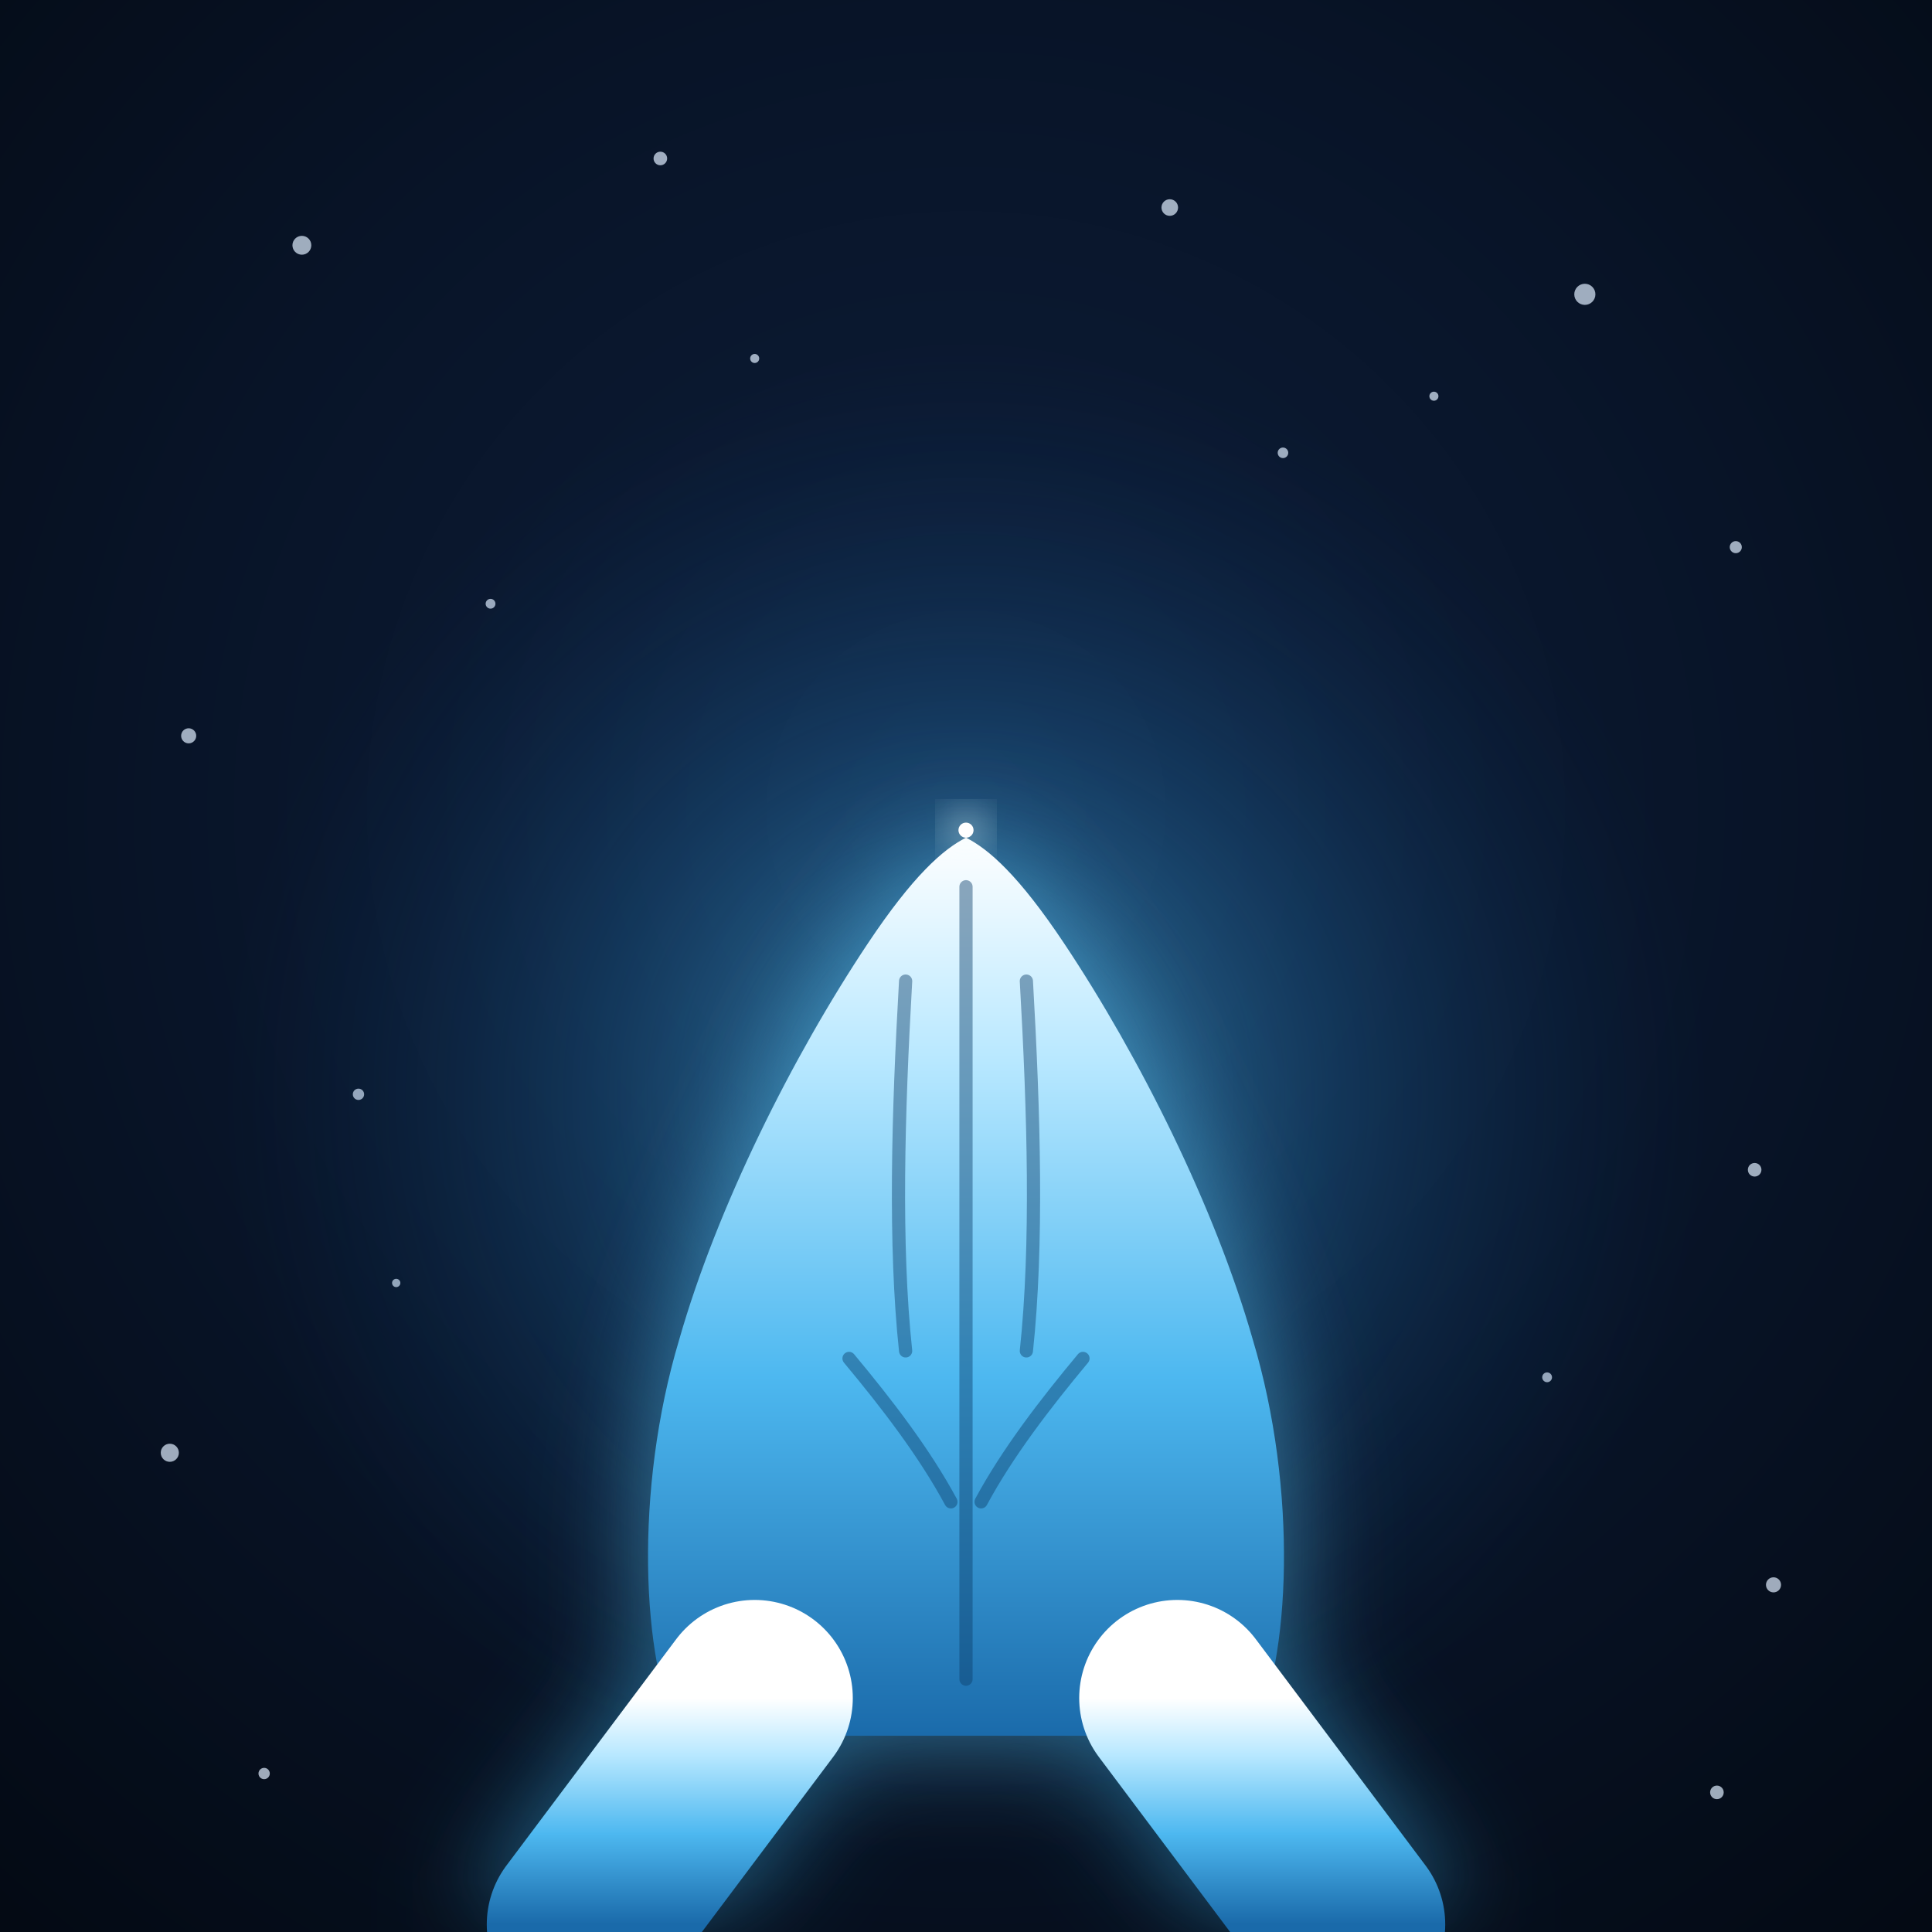
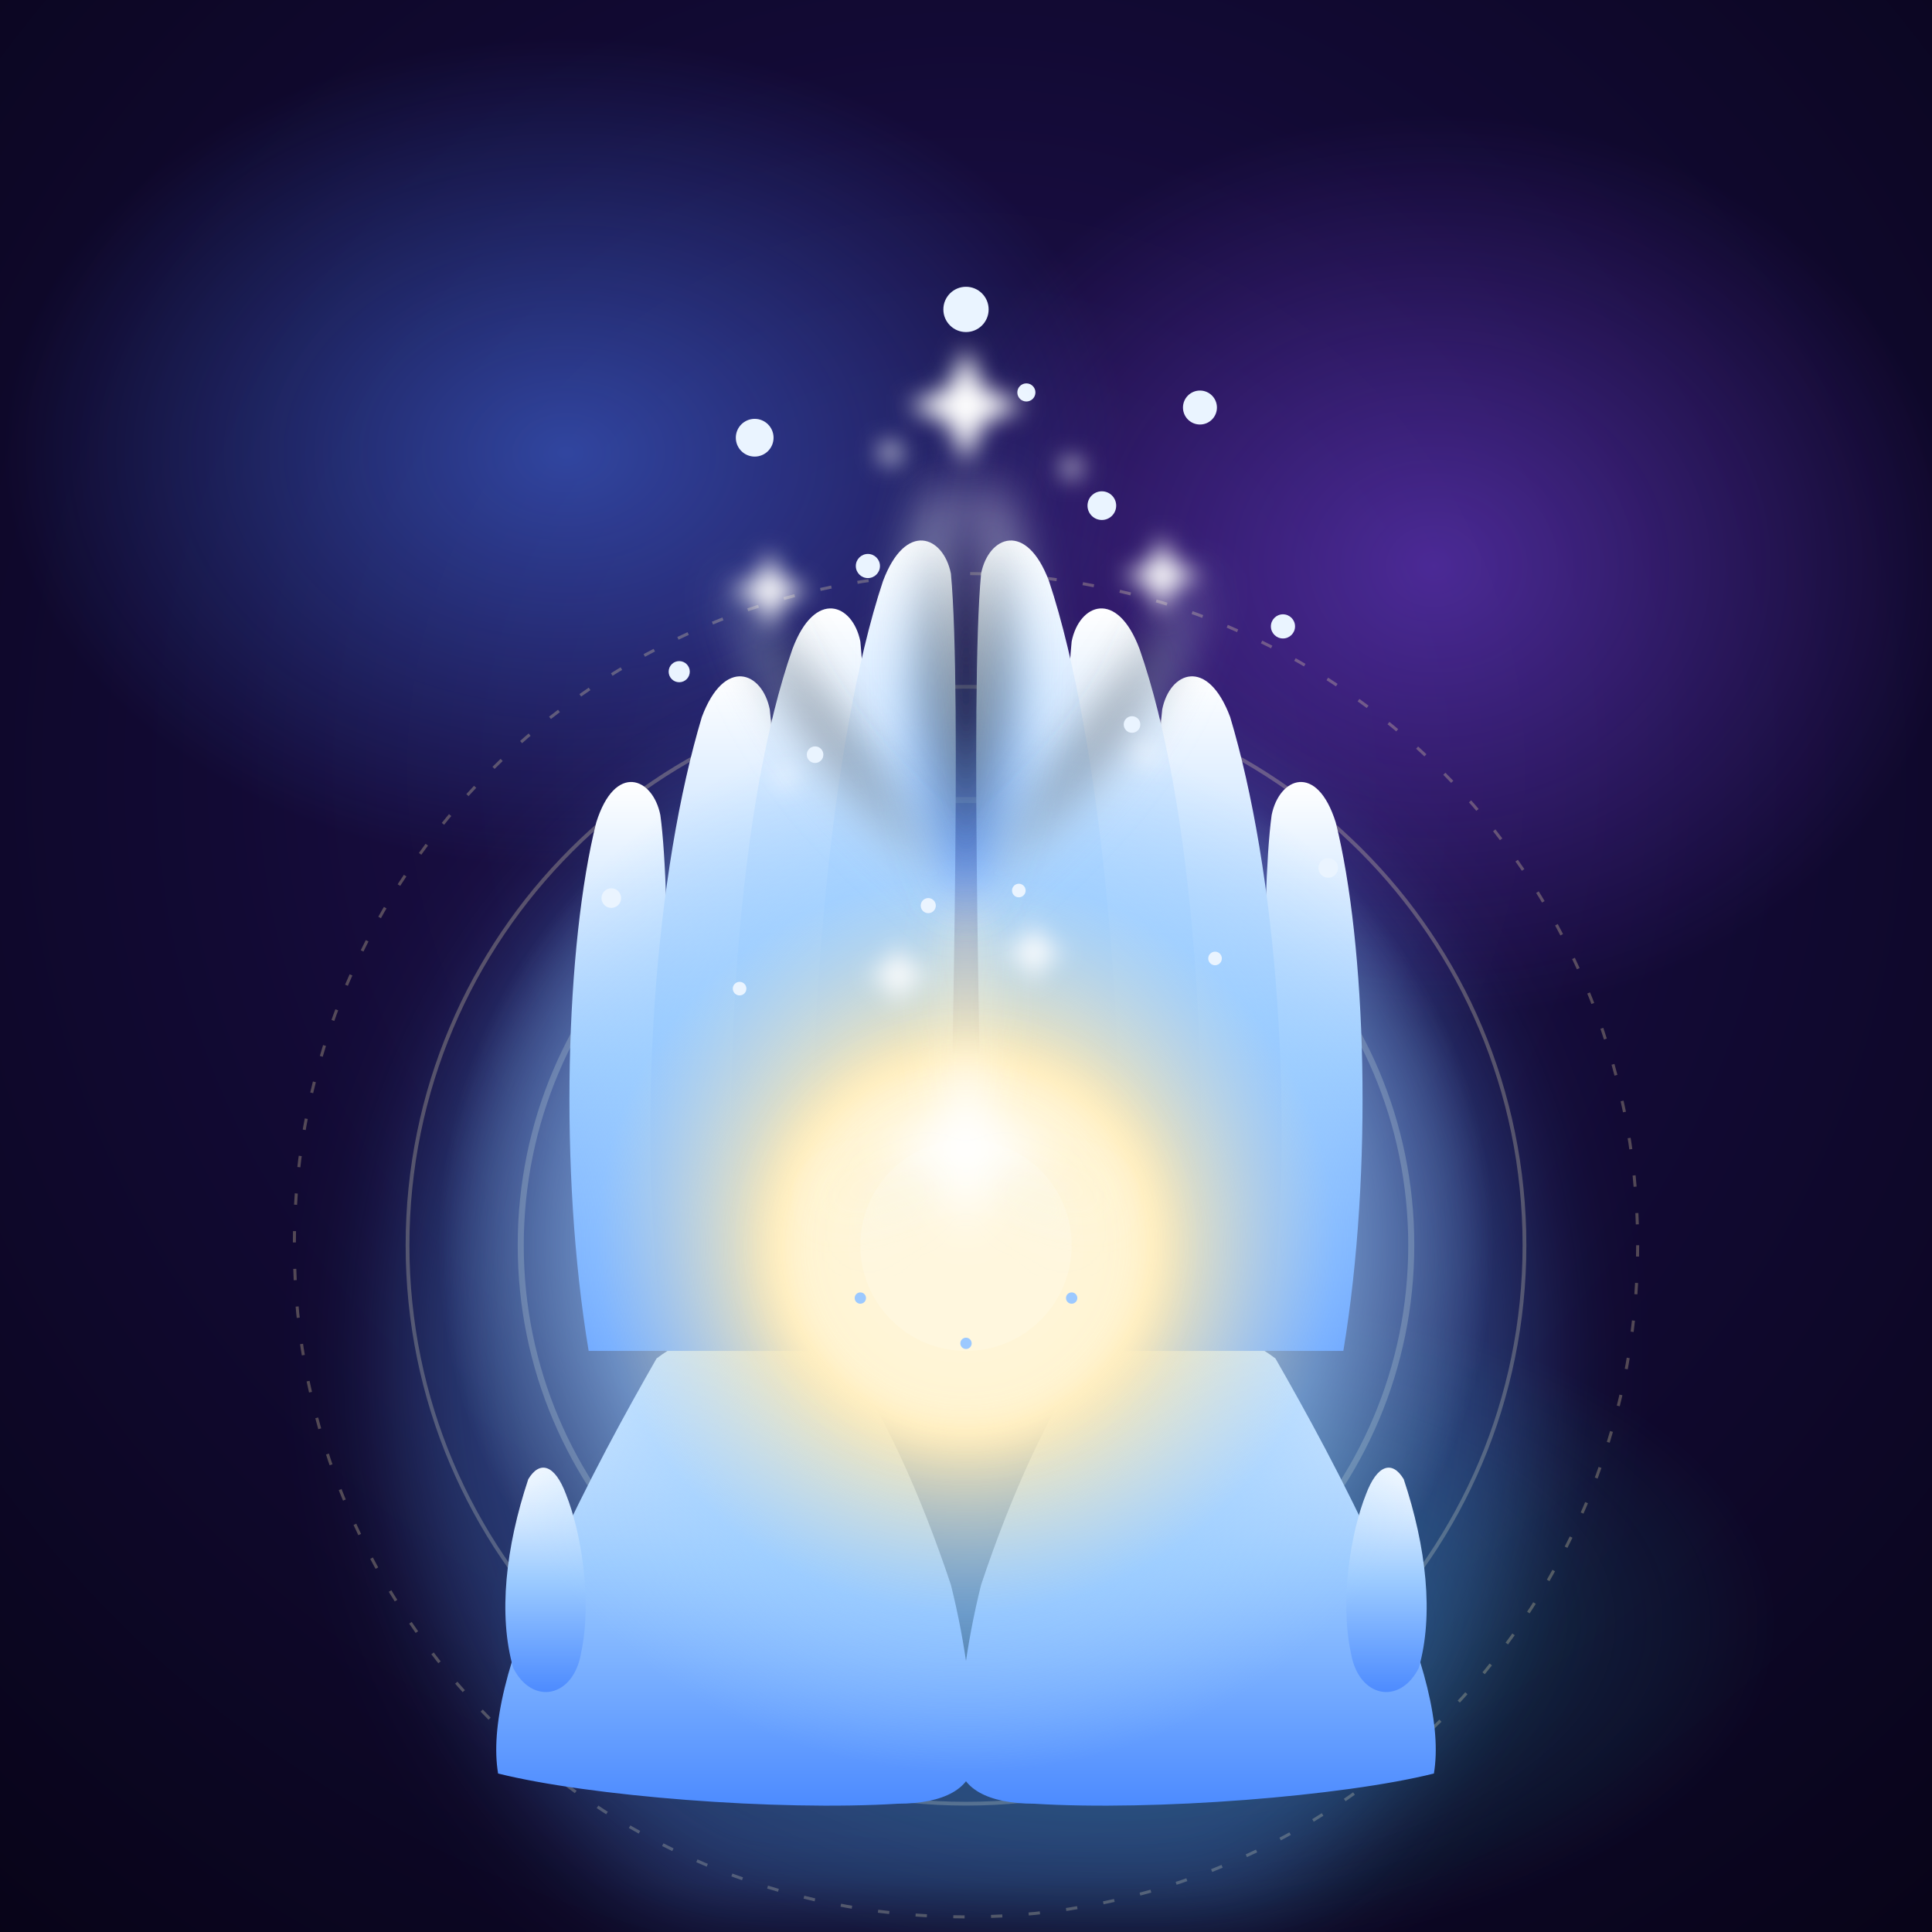
- <svg xmlns="http://www.w3.org/2000/svg" width="512" height="512" viewBox="0 0 512 512">
+ <svg xmlns="http://www.w3.org/2000/svg" width="512" height="512" viewBox="0 0 512 512" role="img" aria-label="Joining Palms">
  <defs>
-     <radialGradient id="bg" cx="50%" cy="42%" r="82%">
-       <stop offset="0%" stop-color="#0e1e3a" />
-       <stop offset="50%" stop-color="#081428" />
-       <stop offset="100%" stop-color="#030810" />
+     <radialGradient id="bg" cx="50%" cy="40%" r="85%">
+       <stop offset="0%" stop-color="#241458" />
+       <stop offset="45%" stop-color="#120a34" />
+       <stop offset="100%" stop-color="#060313" />
    </radialGradient>
-     <radialGradient id="glow" cx="50%" cy="50%" r="50%">
-       <stop offset="0%" stop-color="#5bc8f8" stop-opacity="0.6" />
-       <stop offset="50%" stop-color="#2a8fd4" stop-opacity="0.25" />
-       <stop offset="100%" stop-color="#0a3a6e" stop-opacity="0" />
+     <radialGradient id="nebA" cx="50%" cy="50%" r="50%">
+       <stop offset="0%" stop-color="#4a7dff" stop-opacity="0.5" />
+       <stop offset="100%" stop-color="#4a7dff" stop-opacity="0" />
    </radialGradient>
-     <linearGradient id="hands" x1="0" y1="1" x2="0" y2="0">
-       <stop offset="0%" stop-color="#1a6aaa" />
-       <stop offset="40%" stop-color="#4db8f0" />
-       <stop offset="75%" stop-color="#b8e8ff" />
+     <radialGradient id="nebB" cx="50%" cy="50%" r="50%">
+       <stop offset="0%" stop-color="#8a4dff" stop-opacity="0.45" />
+       <stop offset="100%" stop-color="#8a4dff" stop-opacity="0" />
+     </radialGradient>
+     <radialGradient id="nebC" cx="50%" cy="50%" r="50%">
+       <stop offset="0%" stop-color="#27c3b8" stop-opacity="0.35" />
+       <stop offset="100%" stop-color="#27c3b8" stop-opacity="0" />
+     </radialGradient>
+     <linearGradient id="hand" x1="0" y1="1" x2="0" y2="0">
+       <stop offset="0%" stop-color="#4d8bff" />
+       <stop offset="50%" stop-color="#9ccbff" />
      <stop offset="100%" stop-color="#ffffff" />
    </linearGradient>
-     <filter id="blur" x="-50%" y="-50%" width="200%" height="200%">
+     <radialGradient id="burst" cx="50%" cy="50%" r="50%">
+       <stop offset="0%" stop-color="#ffffff" />
+       <stop offset="35%" stop-color="#ffe9b0" />
+       <stop offset="70%" stop-color="#9fd0ff" stop-opacity="0.55" />
+       <stop offset="100%" stop-color="#9fd0ff" stop-opacity="0" />
+     </radialGradient>
+     <filter id="soft" x="-80%" y="-80%" width="260%" height="260%">
      <feGaussianBlur stdDeviation="14" />
    </filter>
-     <filter id="glowBlur" x="-40%" y="-40%" width="180%" height="180%">
+     <filter id="glow" x="-60%" y="-60%" width="220%" height="220%">
      <feGaussianBlur stdDeviation="6" />
+     </filter>
+     <filter id="spark" x="-120%" y="-120%" width="340%" height="340%">
+       <feGaussianBlur stdDeviation="3" />
    </filter>
  </defs>
  <rect width="512" height="512" fill="url(#bg)" />
-   <g fill="#e0eeff" opacity="0.7">
-     <circle cx="80" cy="65" r="2.5" />
-     <circle cx="175" cy="42" r="1.8" />
-     <circle cx="310" cy="55" r="2.2" />
-     <circle cx="420" cy="78" r="2.8" />
-     <circle cx="460" cy="145" r="1.6" />
-     <circle cx="50" cy="195" r="2" />
-     <circle cx="95" cy="290" r="1.5" />
-     <circle cx="465" cy="310" r="1.8" />
-     <circle cx="45" cy="385" r="2.4" />
-     <circle cx="470" cy="420" r="2" />
-     <circle cx="70" cy="470" r="1.5" />
-     <circle cx="455" cy="475" r="1.8" />
-     <circle cx="200" cy="95" r="1.2" />
-     <circle cx="340" cy="120" r="1.4" />
-     <circle cx="130" cy="160" r="1.3" />
-     <circle cx="380" cy="105" r="1.2" />
-     <circle cx="105" cy="340" r="1.1" />
-     <circle cx="410" cy="365" r="1.3" />
-     <circle cx="190" cy="440" r="1.5" />
-     <circle cx="330" cy="455" r="1.4" />
+   <ellipse cx="150" cy="120" rx="150" ry="110" fill="url(#nebA)" />
+   <ellipse cx="380" cy="150" rx="140" ry="120" fill="url(#nebB)" />
+   <ellipse cx="300" cy="430" rx="170" ry="90" fill="url(#nebC)" />
+   <g fill="none" stroke="#ffedb0" stroke-width="1.6" opacity="0.28">
+     <circle cx="256" cy="330" r="118" />
+     <circle cx="256" cy="330" r="148" stroke-width="1" />
+     <circle cx="256" cy="330" r="178" stroke-width="0.8" stroke-dasharray="3 7" />
  </g>
-   <circle cx="256" cy="290" r="200" fill="url(#glow)" />
-   <g filter="url(#blur)" opacity="0.55">
-     <path d="M180 460 C170 440 168 395 180 355 C190 320 210 280 230 250 C242 232 250 225 256 222 C262 225 270 232 282 250 C302 280 322 320 332 355 C344 395 342 440 332 460 Z" fill="#5cc8f8" />
-     <line x1="200" y1="450" x2="155" y2="510" stroke="#3ab0e8" stroke-width="52" stroke-linecap="round" />
-     <line x1="312" y1="450" x2="357" y2="510" stroke="#3ab0e8" stroke-width="52" stroke-linecap="round" />
+   <ellipse cx="256" cy="360" rx="150" ry="170" fill="#5aa0ff" opacity="0.32" filter="url(#soft)" />
+   <g id="handL" fill="url(#hand)">
+     <path d="M 132 470 C 130 458, 134 440, 146 414 C 156 392, 166 374, 174 360 C 190 348, 210 348, 224 360 C 234 374, 244 396, 252 420 C 256 436, 258 452, 258 466 C 258 474, 250 478, 238 478 C 206 480, 156 476, 132 470 Z" />
+     <path d="M 156 358 C 148 310, 150 250, 158 218 C 163 202, 173 206, 175 216 C 178 238, 177 300, 176 358 Z" />
+     <path d="M 176 358 C 168 296, 174 230, 186 190 C 192 174, 202 178, 204 188 C 207 214, 204 300, 203 358 Z" />
+     <path d="M 196 358 C 190 286, 196 212, 210 172 C 216 156, 226 160, 228 170 C 231 200, 228 296, 227 358 Z" />
+     <path d="M 216 358 C 212 280, 220 196, 234 154 C 240 138, 250 142, 252 152 C 255 184, 252 292, 251 358 Z" />
+     <path d="M 140 392 C 134 410, 132 428, 136 442 C 141 452, 152 450, 154 438 C 157 424, 154 406, 150 396 C 147 388, 143 387, 140 392 Z" />
  </g>
-   <path d="M180 460 C170 440 168 395 180 355 C190 320 210 280 230 250 C242 232 250 225 256 222 C262 225 270 232 282 250 C302 280 322 320 332 355 C344 395 342 440 332 460 Z" fill="url(#hands)" />
-   <line x1="200" y1="450" x2="155" y2="510" stroke="url(#hands)" stroke-width="52" stroke-linecap="round" />
-   <line x1="312" y1="450" x2="357" y2="510" stroke="url(#hands)" stroke-width="52" stroke-linecap="round" />
-   <g fill="none" stroke="#0c3e6a" stroke-width="3.5" stroke-linecap="round" opacity="0.45">
-     <path d="M256 235 L256 445" />
-     <path d="M240 260 C238 295 237 330 240 358" />
-     <path d="M272 260 C274 295 275 330 272 358" />
-     <path d="M225 360 C235 372 245 385 252 398" />
-     <path d="M287 360 C277 372 267 385 260 398" />
+   <use href="#handL" transform="translate(512 0) scale(-1 1)" />
+   <circle cx="256" cy="330" r="140" fill="url(#burst)" />
+   <circle cx="256" cy="330" r="28" fill="#ffffff" />
+   <circle cx="256" cy="330" r="50" fill="#fff6d8" opacity="0.85" filter="url(#glow)" />
+   <g fill="none" stroke="#fff7dd" stroke-width="2.4" opacity="0.9" filter="url(#glow)">
+     <path d="M 256 300 C 252 278, 250 260, 256 238" stroke-linecap="round" />
+     <path d="M 256 300 C 260 278, 262 260, 256 238" stroke-linecap="round" />
+     <path d="M 220 318 C 240 312, 250 308, 256 306" stroke-linecap="round" />
+     <path d="M 292 318 C 272 312, 262 308, 256 306" stroke-linecap="round" />
  </g>
-   <circle cx="256" cy="220" r="4.5" fill="#eaffff" opacity="0.85" filter="url(#glowBlur)" />
-   <circle cx="256" cy="220" r="2" fill="#ffffff" />
+   <path d="M 256 280 l 7 17 17 7 -17 7 -7 17 -7 -17 -17 -7 17 -7 Z" fill="#ffffff" filter="url(#glow)" />
+   <g stroke="url(#hand)" stroke-width="5" stroke-linecap="round" opacity="0.8" filter="url(#glow)">
+     <path d="M 256 236 C 240 196, 238 168, 250 132" />
+     <path d="M 256 236 C 272 196, 274 168, 262 132" />
+   </g>
+   <g stroke="#cfe6ff" stroke-width="3" stroke-linecap="round" opacity="0.65" filter="url(#glow)">
+     <path d="M 256 240 C 222 210, 204 190, 196 156" />
+     <path d="M 256 240 C 290 210, 308 190, 316 156" />
+   </g>
+   <g fill="#eaf4ff" filter="url(#glow)">
+     <circle cx="238" cy="318" r="2.6" />
+     <circle cx="246" cy="312" r="1.8" />
+     <circle cx="230" cy="326" r="1.6" />
+     <circle cx="274" cy="318" r="2.6" />
+     <circle cx="266" cy="312" r="1.8" />
+     <circle cx="282" cy="326" r="1.6" />
+   </g>
+   <g fill="#9cc9ff">
+     <circle cx="228" cy="344" r="1.5" />
+     <circle cx="284" cy="344" r="1.5" />
+     <circle cx="256" cy="356" r="1.5" />
+   </g>
+   <g fill="#eaf4ff">
+     <circle cx="200" cy="116" r="5" />
+     <circle cx="256" cy="82" r="6" />
+     <circle cx="318" cy="108" r="4.5" />
+     <circle cx="230" cy="150" r="3.2" />
+     <circle cx="292" cy="134" r="3.8" />
+     <circle cx="180" cy="178" r="2.8" />
+     <circle cx="340" cy="166" r="3.2" />
+     <circle cx="272" cy="104" r="2.4" />
+     <circle cx="352" cy="230" r="2.6" />
+     <circle cx="162" cy="238" r="2.6" />
+     <circle cx="216" cy="200" r="2.2" />
+     <circle cx="300" cy="192" r="2.2" />
+     <circle cx="246" cy="240" r="2.0" />
+     <circle cx="270" cy="236" r="1.8" />
+     <circle cx="196" cy="262" r="1.8" />
+     <circle cx="322" cy="254" r="1.8" />
+   </g>
+   <g fill="#ffffff" filter="url(#spark)">
+     <path d="M 256 92 l 4.5 11 11 4.5 -11 4.5 -4.5 11 -4.5 -11 -11 -4.5 11 -4.5 Z" />
+     <path d="M 204 146 l 3 7.5 7.5 3 -7.5 3 -3 7.5 -3 -7.5 -7.5 -3 7.5 -3 Z" />
+     <path d="M 308 142 l 3 7.5 7.5 3 -7.5 3 -3 7.5 -3 -7.5 -7.5 -3 7.5 -3 Z" />
+     <path d="M 238 250 l 2.4 6 6 2.4 -6 2.4 -2.4 6 -2.4 -6 -6 -2.4 6 -2.4 Z" />
+     <path d="M 274 244 l 2.4 6 6 2.4 -6 2.4 -2.4 6 -2.4 -6 -6 -2.4 6 -2.4 Z" />
+     <circle cx="236" cy="120" r="2.6" />
+     <circle cx="284" cy="124" r="2.4" />
+     <circle cx="208" cy="206" r="2.2" />
+     <circle cx="304" cy="200" r="2.2" />
+   </g>
</svg>
